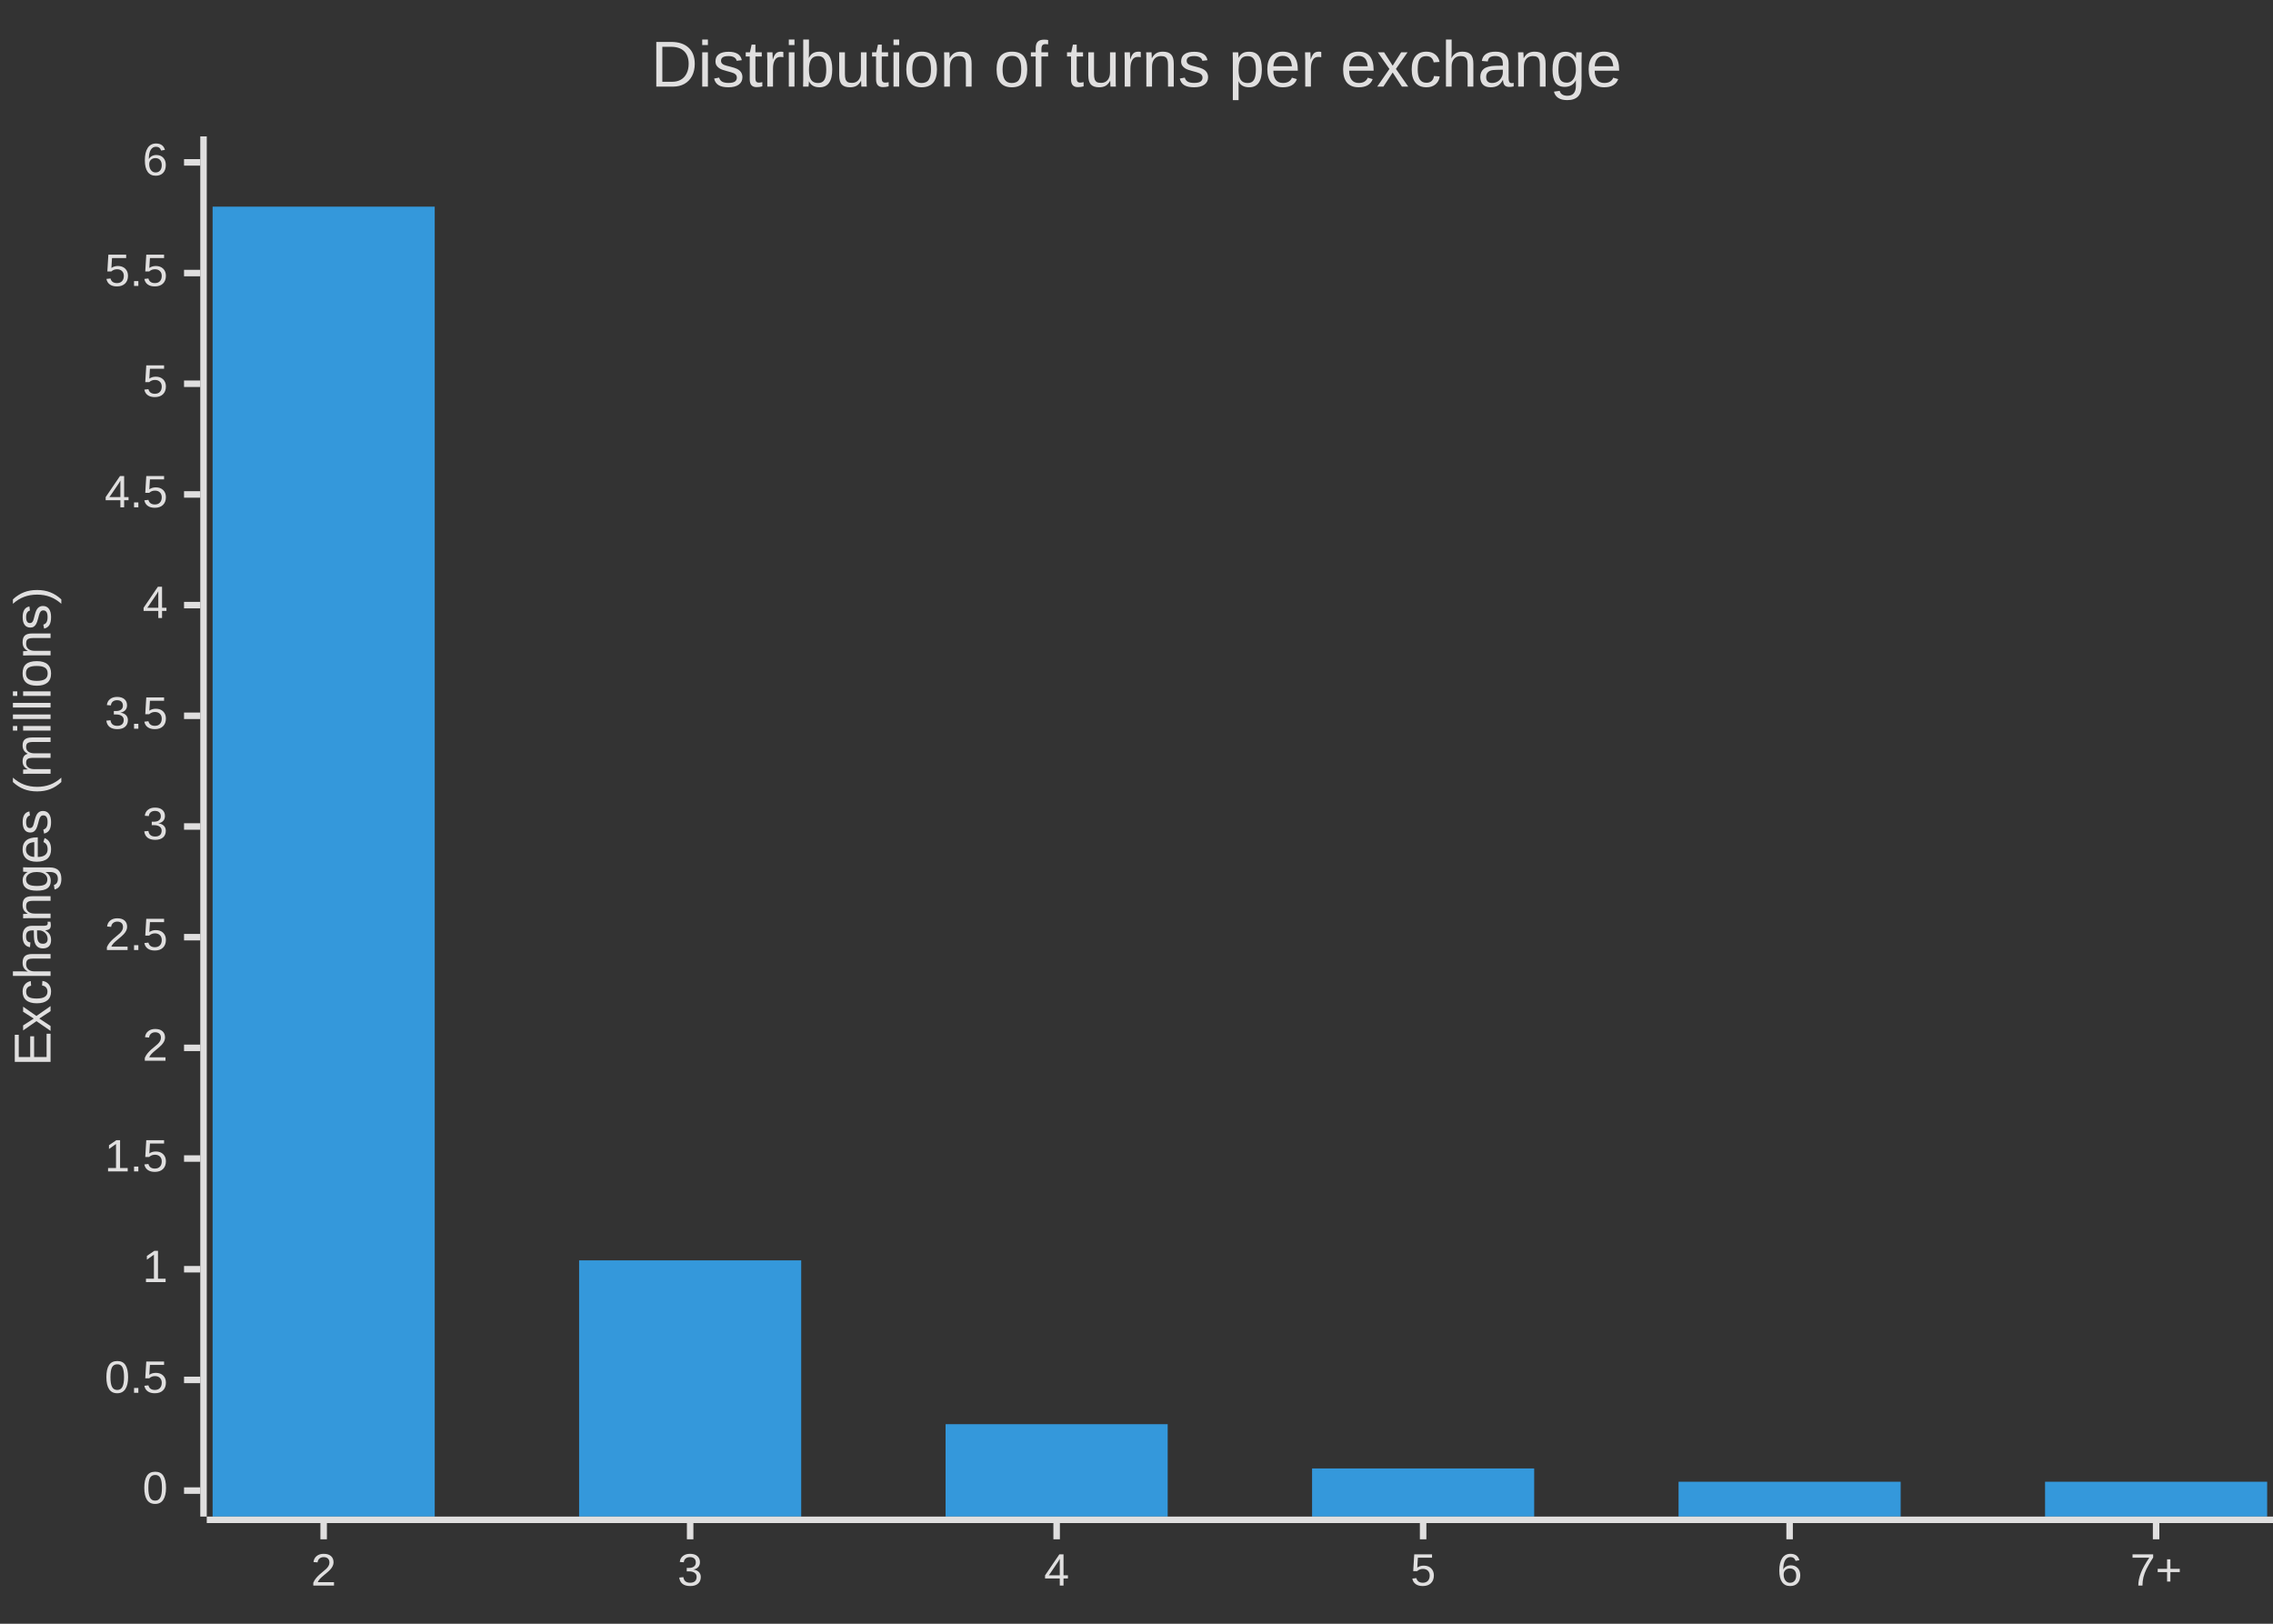
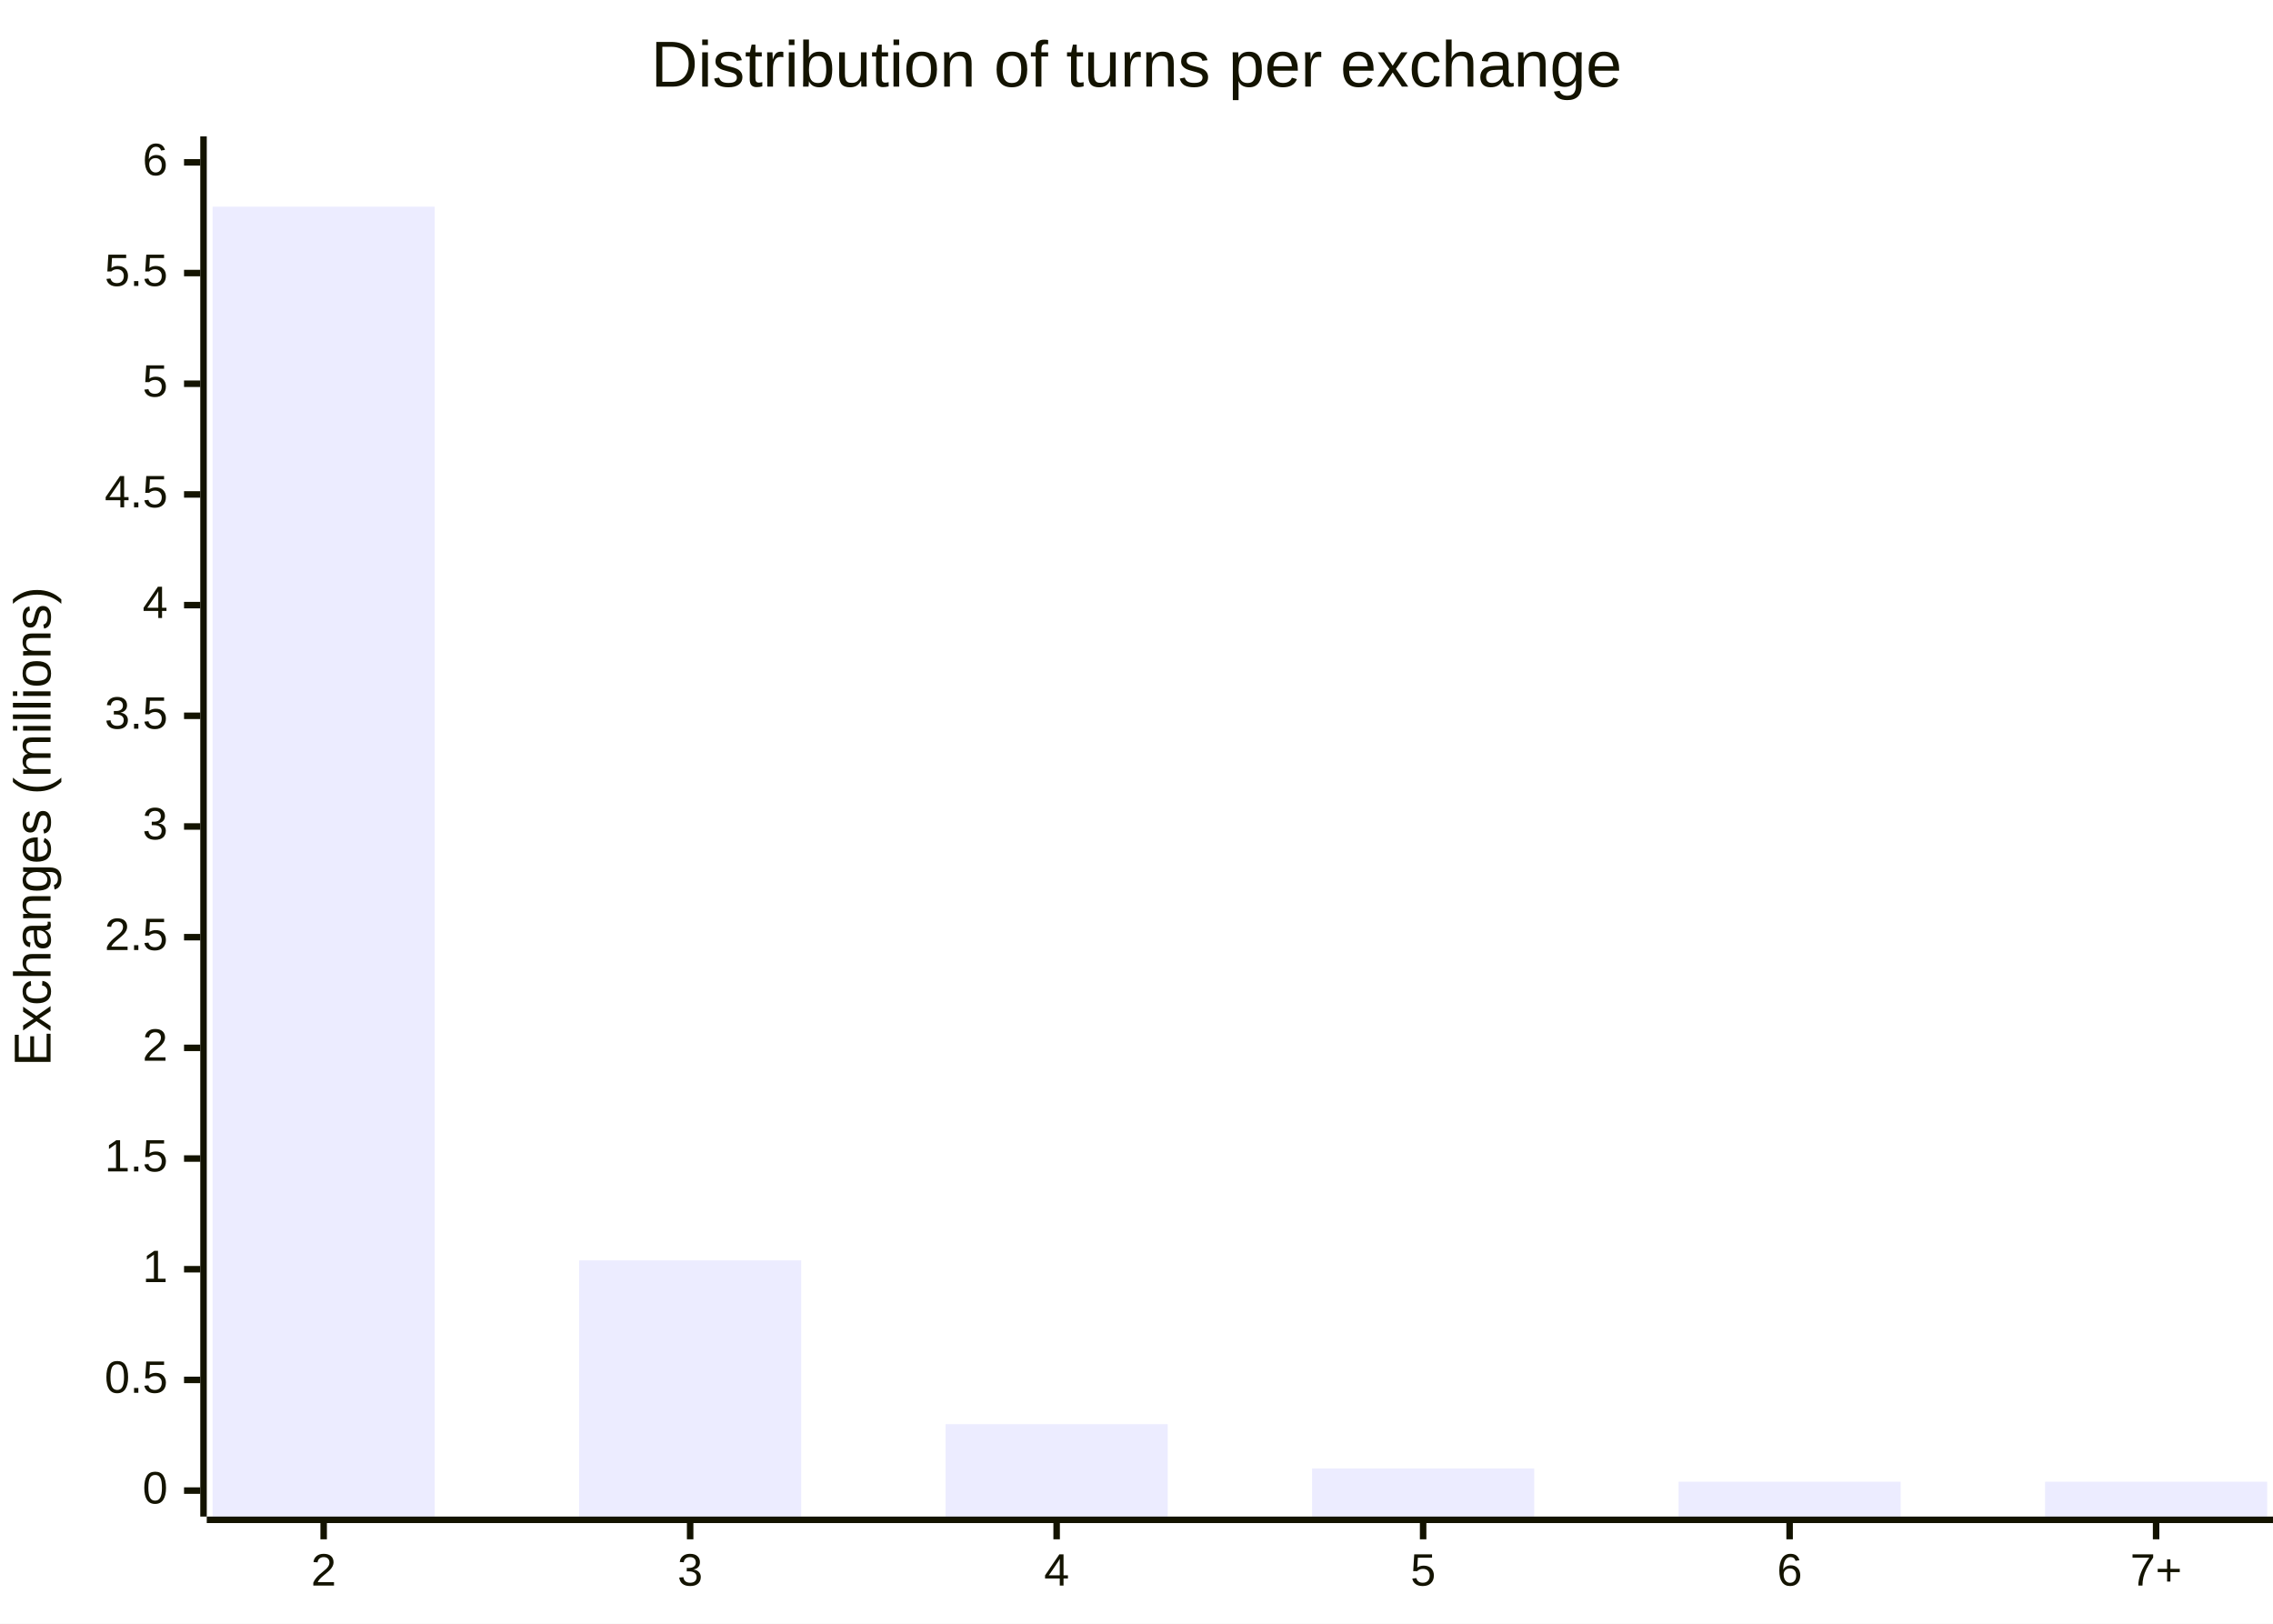
- <svg xmlns="http://www.w3.org/2000/svg" id="my-svg" width="100%" style="max-width: 700px; background-color: rgb(30, 30, 46);" viewBox="0 0 700 500" role="graphics-document document" aria-roledescription="xychart">
-   <style>#my-svg{font-family:"trebuchet ms",verdana,arial,sans-serif;font-size:16px;fill:#ccc;}@keyframes edge-animation-frame{from{stroke-dashoffset:0;}}@keyframes dash{to{stroke-dashoffset:0;}}#my-svg .edge-animation-slow{stroke-dasharray:9,5!important;stroke-dashoffset:900;animation:dash 50s linear infinite;stroke-linecap:round;}#my-svg .edge-animation-fast{stroke-dasharray:9,5!important;stroke-dashoffset:900;animation:dash 20s linear infinite;stroke-linecap:round;}#my-svg .error-icon{fill:#a44141;}#my-svg .error-text{fill:#ddd;stroke:#ddd;}#my-svg .edge-thickness-normal{stroke-width:1px;}#my-svg .edge-thickness-thick{stroke-width:3.5px;}#my-svg .edge-pattern-solid{stroke-dasharray:0;}#my-svg .edge-thickness-invisible{stroke-width:0;fill:none;}#my-svg .edge-pattern-dashed{stroke-dasharray:3;}#my-svg .edge-pattern-dotted{stroke-dasharray:2;}#my-svg .marker{fill:lightgrey;stroke:lightgrey;}#my-svg .marker.cross{stroke:lightgrey;}#my-svg svg{font-family:"trebuchet ms",verdana,arial,sans-serif;font-size:16px;}#my-svg p{margin:0;}#my-svg .node .neo-node{stroke:#ccc;}#my-svg [data-look="neo"].node rect,#my-svg [data-look="neo"].cluster rect,#my-svg [data-look="neo"].node polygon{stroke:url(#my-svg-gradient);filter:drop-shadow( 1px 2px 2px rgba(185,185,185,1));}#my-svg [data-look="neo"].node path{stroke:url(#my-svg-gradient);stroke-width:1px;}#my-svg [data-look="neo"].node .outer-path{filter:drop-shadow( 1px 2px 2px rgba(185,185,185,1));}#my-svg [data-look="neo"].node .neo-line path{stroke:#ccc;filter:none;}#my-svg [data-look="neo"].node circle{stroke:url(#my-svg-gradient);filter:drop-shadow( 1px 2px 2px rgba(185,185,185,1));}#my-svg [data-look="neo"].node circle .state-start{fill:#000000;}#my-svg [data-look="neo"].icon-shape .icon{fill:url(#my-svg-gradient);filter:drop-shadow( 1px 2px 2px rgba(185,185,185,1));}#my-svg [data-look="neo"].icon-shape .icon-neo path{stroke:url(#my-svg-gradient);filter:drop-shadow( 1px 2px 2px rgba(185,185,185,1));}#my-svg :root{--mermaid-font-family:"trebuchet ms",verdana,arial,sans-serif;}</style>
+ <svg xmlns="http://www.w3.org/2000/svg" id="my-svg" width="100%" style="max-width: 700px; background-color: transparent;" viewBox="0 0 700 500" role="graphics-document document" aria-roledescription="xychart">
+   <style>#my-svg{font-family:"trebuchet ms",verdana,arial,sans-serif;font-size:16px;fill:#333;}@keyframes edge-animation-frame{from{stroke-dashoffset:0;}}@keyframes dash{to{stroke-dashoffset:0;}}#my-svg .edge-animation-slow{stroke-dasharray:9,5!important;stroke-dashoffset:900;animation:dash 50s linear infinite;stroke-linecap:round;}#my-svg .edge-animation-fast{stroke-dasharray:9,5!important;stroke-dashoffset:900;animation:dash 20s linear infinite;stroke-linecap:round;}#my-svg .error-icon{fill:#552222;}#my-svg .error-text{fill:#552222;stroke:#552222;}#my-svg .edge-thickness-normal{stroke-width:1px;}#my-svg .edge-thickness-thick{stroke-width:3.5px;}#my-svg .edge-pattern-solid{stroke-dasharray:0;}#my-svg .edge-thickness-invisible{stroke-width:0;fill:none;}#my-svg .edge-pattern-dashed{stroke-dasharray:3;}#my-svg .edge-pattern-dotted{stroke-dasharray:2;}#my-svg .marker{fill:#333333;stroke:#333333;}#my-svg .marker.cross{stroke:#333333;}#my-svg svg{font-family:"trebuchet ms",verdana,arial,sans-serif;font-size:16px;}#my-svg p{margin:0;}#my-svg .node .neo-node{stroke:#9370DB;}#my-svg [data-look="neo"].node rect,#my-svg [data-look="neo"].cluster rect,#my-svg [data-look="neo"].node polygon{stroke:#9370DB;filter:drop-shadow(1px 2px 2px rgba(185, 185, 185, 1));}#my-svg [data-look="neo"].node path{stroke:#9370DB;stroke-width:1px;}#my-svg [data-look="neo"].node .outer-path{filter:drop-shadow(1px 2px 2px rgba(185, 185, 185, 1));}#my-svg [data-look="neo"].node .neo-line path{stroke:#9370DB;filter:none;}#my-svg [data-look="neo"].node circle{stroke:#9370DB;filter:drop-shadow(1px 2px 2px rgba(185, 185, 185, 1));}#my-svg [data-look="neo"].node circle .state-start{fill:#000000;}#my-svg [data-look="neo"].icon-shape .icon{fill:#9370DB;filter:drop-shadow(1px 2px 2px rgba(185, 185, 185, 1));}#my-svg [data-look="neo"].icon-shape .icon-neo path{stroke:#9370DB;filter:drop-shadow(1px 2px 2px rgba(185, 185, 185, 1));}#my-svg :root{--mermaid-font-family:"trebuchet ms",verdana,arial,sans-serif;}</style>
  <g />
  <g class="main">
-     <rect width="700" height="500" class="background" fill="#333" />
+     <rect width="700" height="500" class="background" fill="white" />
    <g class="chart-title">
-       <text x="0" y="0" fill="#e0dfdf" font-size="20" dominant-baseline="middle" text-anchor="middle" transform="translate(350, 21) rotate(0)">Distribution of turns per exchange</text>
+       <text x="0" y="0" fill="#131300" font-size="20" dominant-baseline="middle" text-anchor="middle" transform="translate(350, 21) rotate(0)">Distribution of turns per exchange</text>
    </g>
    <g class="plot">
      <g class="bar-plot-0">
-         <rect x="65.476" y="63.633" width="68.4" height="403.367" fill="#3498db" stroke="#3498db" stroke-width="0" />
-         <rect x="178.341" y="388.107" width="68.4" height="78.893" fill="#3498db" stroke="#3498db" stroke-width="0" />
-         <rect x="291.205" y="438.55" width="68.4" height="28.45" fill="#3498db" stroke="#3498db" stroke-width="0" />
-         <rect x="404.07" y="452.183" width="68.4" height="14.817" fill="#3498db" stroke="#3498db" stroke-width="0" />
-         <rect x="516.935" y="456.273" width="68.4" height="10.727" fill="#3498db" stroke="#3498db" stroke-width="0" />
-         <rect x="629.8" y="456.273" width="68.4" height="10.727" fill="#3498db" stroke="#3498db" stroke-width="0" />
+         <rect x="65.476" y="63.633" width="68.4" height="403.367" fill="#ECECFF" stroke="#ECECFF" stroke-width="0" />
+         <rect x="178.341" y="388.107" width="68.4" height="78.893" fill="#ECECFF" stroke="#ECECFF" stroke-width="0" />
+         <rect x="291.205" y="438.55" width="68.4" height="28.45" fill="#ECECFF" stroke="#ECECFF" stroke-width="0" />
+         <rect x="404.07" y="452.183" width="68.4" height="14.817" fill="#ECECFF" stroke="#ECECFF" stroke-width="0" />
+         <rect x="516.935" y="456.273" width="68.4" height="10.727" fill="#ECECFF" stroke="#ECECFF" stroke-width="0" />
+         <rect x="629.8" y="456.273" width="68.4" height="10.727" fill="#ECECFF" stroke="#ECECFF" stroke-width="0" />
      </g>
    </g>
    <g class="bottom-axis">
      <g class="axis-line">
-         <path d="M 63.676,468 L 700,468" fill="none" stroke="#e0dfdf" stroke-width="2" />
+         <path d="M 63.676,468 L 700,468" fill="none" stroke="#131300" stroke-width="2" />
      </g>
      <g class="label">
-         <text x="0" y="0" fill="#e0dfdf" font-size="14" dominant-baseline="text-before-edge" text-anchor="middle" transform="translate(99.67578, 479) rotate(0)">2</text>
-         <text x="0" y="0" fill="#e0dfdf" font-size="14" dominant-baseline="text-before-edge" text-anchor="middle" transform="translate(212.5406, 479) rotate(0)">3</text>
-         <text x="0" y="0" fill="#e0dfdf" font-size="14" dominant-baseline="text-before-edge" text-anchor="middle" transform="translate(325.4055, 479) rotate(0)">4</text>
-         <text x="0" y="0" fill="#e0dfdf" font-size="14" dominant-baseline="text-before-edge" text-anchor="middle" transform="translate(438.2703, 479) rotate(0)">5</text>
-         <text x="0" y="0" fill="#e0dfdf" font-size="14" dominant-baseline="text-before-edge" text-anchor="middle" transform="translate(551.1352, 479) rotate(0)">6</text>
-         <text x="0" y="0" fill="#e0dfdf" font-size="14" dominant-baseline="text-before-edge" text-anchor="middle" transform="translate(664, 479) rotate(0)">7+</text>
+         <text x="0" y="0" fill="#131300" font-size="14" dominant-baseline="text-before-edge" text-anchor="middle" transform="translate(99.67578, 479) rotate(0)">2</text>
+         <text x="0" y="0" fill="#131300" font-size="14" dominant-baseline="text-before-edge" text-anchor="middle" transform="translate(212.5406, 479) rotate(0)">3</text>
+         <text x="0" y="0" fill="#131300" font-size="14" dominant-baseline="text-before-edge" text-anchor="middle" transform="translate(325.4055, 479) rotate(0)">4</text>
+         <text x="0" y="0" fill="#131300" font-size="14" dominant-baseline="text-before-edge" text-anchor="middle" transform="translate(438.2703, 479) rotate(0)">5</text>
+         <text x="0" y="0" fill="#131300" font-size="14" dominant-baseline="text-before-edge" text-anchor="middle" transform="translate(551.1352, 479) rotate(0)">6</text>
+         <text x="0" y="0" fill="#131300" font-size="14" dominant-baseline="text-before-edge" text-anchor="middle" transform="translate(664, 479) rotate(0)">7+</text>
      </g>
      <g class="ticks">
-         <path d="M 99.676,469 L 99.676,474" fill="none" stroke="#e0dfdf" stroke-width="2" />
-         <path d="M 212.541,469 L 212.541,474" fill="none" stroke="#e0dfdf" stroke-width="2" />
-         <path d="M 325.405,469 L 325.405,474" fill="none" stroke="#e0dfdf" stroke-width="2" />
-         <path d="M 438.27,469 L 438.27,474" fill="none" stroke="#e0dfdf" stroke-width="2" />
-         <path d="M 551.135,469 L 551.135,474" fill="none" stroke="#e0dfdf" stroke-width="2" />
-         <path d="M 664,469 L 664,474" fill="none" stroke="#e0dfdf" stroke-width="2" />
+         <path d="M 99.676,469 L 99.676,474" fill="none" stroke="#131300" stroke-width="2" />
+         <path d="M 212.541,469 L 212.541,474" fill="none" stroke="#131300" stroke-width="2" />
+         <path d="M 325.405,469 L 325.405,474" fill="none" stroke="#131300" stroke-width="2" />
+         <path d="M 438.27,469 L 438.27,474" fill="none" stroke="#131300" stroke-width="2" />
+         <path d="M 551.135,469 L 551.135,474" fill="none" stroke="#131300" stroke-width="2" />
+         <path d="M 664,469 L 664,474" fill="none" stroke="#131300" stroke-width="2" />
      </g>
    </g>
    <g class="left-axis">
      <g class="axisl-line">
-         <path d="M 62.676,42 L 62.676,467" fill="none" stroke="#e0dfdf" stroke-width="2" />
+         <path d="M 62.676,42 L 62.676,467" fill="none" stroke="#131300" stroke-width="2" />
      </g>
      <g class="label">
-         <text x="0" y="0" fill="#e0dfdf" font-size="14" dominant-baseline="middle" text-anchor="end" transform="translate(51.67578, 50) rotate(0)">6</text>
-         <text x="0" y="0" fill="#e0dfdf" font-size="14" dominant-baseline="middle" text-anchor="end" transform="translate(51.67578, 84.08333) rotate(0)">5.5</text>
-         <text x="0" y="0" fill="#e0dfdf" font-size="14" dominant-baseline="middle" text-anchor="end" transform="translate(51.67578, 118.1667) rotate(0)">5</text>
-         <text x="0" y="0" fill="#e0dfdf" font-size="14" dominant-baseline="middle" text-anchor="end" transform="translate(51.67578, 152.25) rotate(0)">4.5</text>
-         <text x="0" y="0" fill="#e0dfdf" font-size="14" dominant-baseline="middle" text-anchor="end" transform="translate(51.67578, 186.3333) rotate(0)">4</text>
-         <text x="0" y="0" fill="#e0dfdf" font-size="14" dominant-baseline="middle" text-anchor="end" transform="translate(51.67578, 220.4167) rotate(0)">3.5</text>
-         <text x="0" y="0" fill="#e0dfdf" font-size="14" dominant-baseline="middle" text-anchor="end" transform="translate(51.67578, 254.5) rotate(0)">3</text>
-         <text x="0" y="0" fill="#e0dfdf" font-size="14" dominant-baseline="middle" text-anchor="end" transform="translate(51.67578, 288.5833) rotate(0)">2.5</text>
-         <text x="0" y="0" fill="#e0dfdf" font-size="14" dominant-baseline="middle" text-anchor="end" transform="translate(51.67578, 322.6667) rotate(0)">2</text>
-         <text x="0" y="0" fill="#e0dfdf" font-size="14" dominant-baseline="middle" text-anchor="end" transform="translate(51.67578, 356.75) rotate(0)">1.5</text>
-         <text x="0" y="0" fill="#e0dfdf" font-size="14" dominant-baseline="middle" text-anchor="end" transform="translate(51.67578, 390.8333) rotate(0)">1</text>
-         <text x="0" y="0" fill="#e0dfdf" font-size="14" dominant-baseline="middle" text-anchor="end" transform="translate(51.67578, 424.9167) rotate(0)">0.5</text>
-         <text x="0" y="0" fill="#e0dfdf" font-size="14" dominant-baseline="middle" text-anchor="end" transform="translate(51.67578, 459) rotate(0)">0</text>
+         <text x="0" y="0" fill="#131300" font-size="14" dominant-baseline="middle" text-anchor="end" transform="translate(51.67578, 50) rotate(0)">6</text>
+         <text x="0" y="0" fill="#131300" font-size="14" dominant-baseline="middle" text-anchor="end" transform="translate(51.67578, 84.08333) rotate(0)">5.5</text>
+         <text x="0" y="0" fill="#131300" font-size="14" dominant-baseline="middle" text-anchor="end" transform="translate(51.67578, 118.1667) rotate(0)">5</text>
+         <text x="0" y="0" fill="#131300" font-size="14" dominant-baseline="middle" text-anchor="end" transform="translate(51.67578, 152.25) rotate(0)">4.5</text>
+         <text x="0" y="0" fill="#131300" font-size="14" dominant-baseline="middle" text-anchor="end" transform="translate(51.67578, 186.3333) rotate(0)">4</text>
+         <text x="0" y="0" fill="#131300" font-size="14" dominant-baseline="middle" text-anchor="end" transform="translate(51.67578, 220.4167) rotate(0)">3.5</text>
+         <text x="0" y="0" fill="#131300" font-size="14" dominant-baseline="middle" text-anchor="end" transform="translate(51.67578, 254.5) rotate(0)">3</text>
+         <text x="0" y="0" fill="#131300" font-size="14" dominant-baseline="middle" text-anchor="end" transform="translate(51.67578, 288.5833) rotate(0)">2.5</text>
+         <text x="0" y="0" fill="#131300" font-size="14" dominant-baseline="middle" text-anchor="end" transform="translate(51.67578, 322.6667) rotate(0)">2</text>
+         <text x="0" y="0" fill="#131300" font-size="14" dominant-baseline="middle" text-anchor="end" transform="translate(51.67578, 356.75) rotate(0)">1.5</text>
+         <text x="0" y="0" fill="#131300" font-size="14" dominant-baseline="middle" text-anchor="end" transform="translate(51.67578, 390.8333) rotate(0)">1</text>
+         <text x="0" y="0" fill="#131300" font-size="14" dominant-baseline="middle" text-anchor="end" transform="translate(51.67578, 424.9167) rotate(0)">0.5</text>
+         <text x="0" y="0" fill="#131300" font-size="14" dominant-baseline="middle" text-anchor="end" transform="translate(51.67578, 459) rotate(0)">0</text>
      </g>
      <g class="ticks">
-         <path d="M 61.676,50 L 56.676,50" fill="none" stroke="#e0dfdf" stroke-width="2" />
-         <path d="M 61.676,84.083 L 56.676,84.083" fill="none" stroke="#e0dfdf" stroke-width="2" />
-         <path d="M 61.676,118.167 L 56.676,118.167" fill="none" stroke="#e0dfdf" stroke-width="2" />
-         <path d="M 61.676,152.25 L 56.676,152.25" fill="none" stroke="#e0dfdf" stroke-width="2" />
-         <path d="M 61.676,186.333 L 56.676,186.333" fill="none" stroke="#e0dfdf" stroke-width="2" />
-         <path d="M 61.676,220.417 L 56.676,220.417" fill="none" stroke="#e0dfdf" stroke-width="2" />
-         <path d="M 61.676,254.5 L 56.676,254.5" fill="none" stroke="#e0dfdf" stroke-width="2" />
-         <path d="M 61.676,288.583 L 56.676,288.583" fill="none" stroke="#e0dfdf" stroke-width="2" />
-         <path d="M 61.676,322.667 L 56.676,322.667" fill="none" stroke="#e0dfdf" stroke-width="2" />
-         <path d="M 61.676,356.75 L 56.676,356.75" fill="none" stroke="#e0dfdf" stroke-width="2" />
-         <path d="M 61.676,390.833 L 56.676,390.833" fill="none" stroke="#e0dfdf" stroke-width="2" />
-         <path d="M 61.676,424.917 L 56.676,424.917" fill="none" stroke="#e0dfdf" stroke-width="2" />
-         <path d="M 61.676,459 L 56.676,459" fill="none" stroke="#e0dfdf" stroke-width="2" />
+         <path d="M 61.676,50 L 56.676,50" fill="none" stroke="#131300" stroke-width="2" />
+         <path d="M 61.676,84.083 L 56.676,84.083" fill="none" stroke="#131300" stroke-width="2" />
+         <path d="M 61.676,118.167 L 56.676,118.167" fill="none" stroke="#131300" stroke-width="2" />
+         <path d="M 61.676,152.25 L 56.676,152.25" fill="none" stroke="#131300" stroke-width="2" />
+         <path d="M 61.676,186.333 L 56.676,186.333" fill="none" stroke="#131300" stroke-width="2" />
+         <path d="M 61.676,220.417 L 56.676,220.417" fill="none" stroke="#131300" stroke-width="2" />
+         <path d="M 61.676,254.5 L 56.676,254.5" fill="none" stroke="#131300" stroke-width="2" />
+         <path d="M 61.676,288.583 L 56.676,288.583" fill="none" stroke="#131300" stroke-width="2" />
+         <path d="M 61.676,322.667 L 56.676,322.667" fill="none" stroke="#131300" stroke-width="2" />
+         <path d="M 61.676,356.75 L 56.676,356.75" fill="none" stroke="#131300" stroke-width="2" />
+         <path d="M 61.676,390.833 L 56.676,390.833" fill="none" stroke="#131300" stroke-width="2" />
+         <path d="M 61.676,424.917 L 56.676,424.917" fill="none" stroke="#131300" stroke-width="2" />
+         <path d="M 61.676,459 L 56.676,459" fill="none" stroke="#131300" stroke-width="2" />
      </g>
      <g class="title">
-         <text x="0" y="0" fill="#e0dfdf" font-size="16" dominant-baseline="text-before-edge" text-anchor="middle" transform="translate(5, 254.5) rotate(270)">Exchanges (millions)</text>
+         <text x="0" y="0" fill="#131300" font-size="16" dominant-baseline="text-before-edge" text-anchor="middle" transform="translate(5, 254.5) rotate(270)">Exchanges (millions)</text>
      </g>
    </g>
  </g>
  <g class="mermaid-tmp-group" />
</svg>
